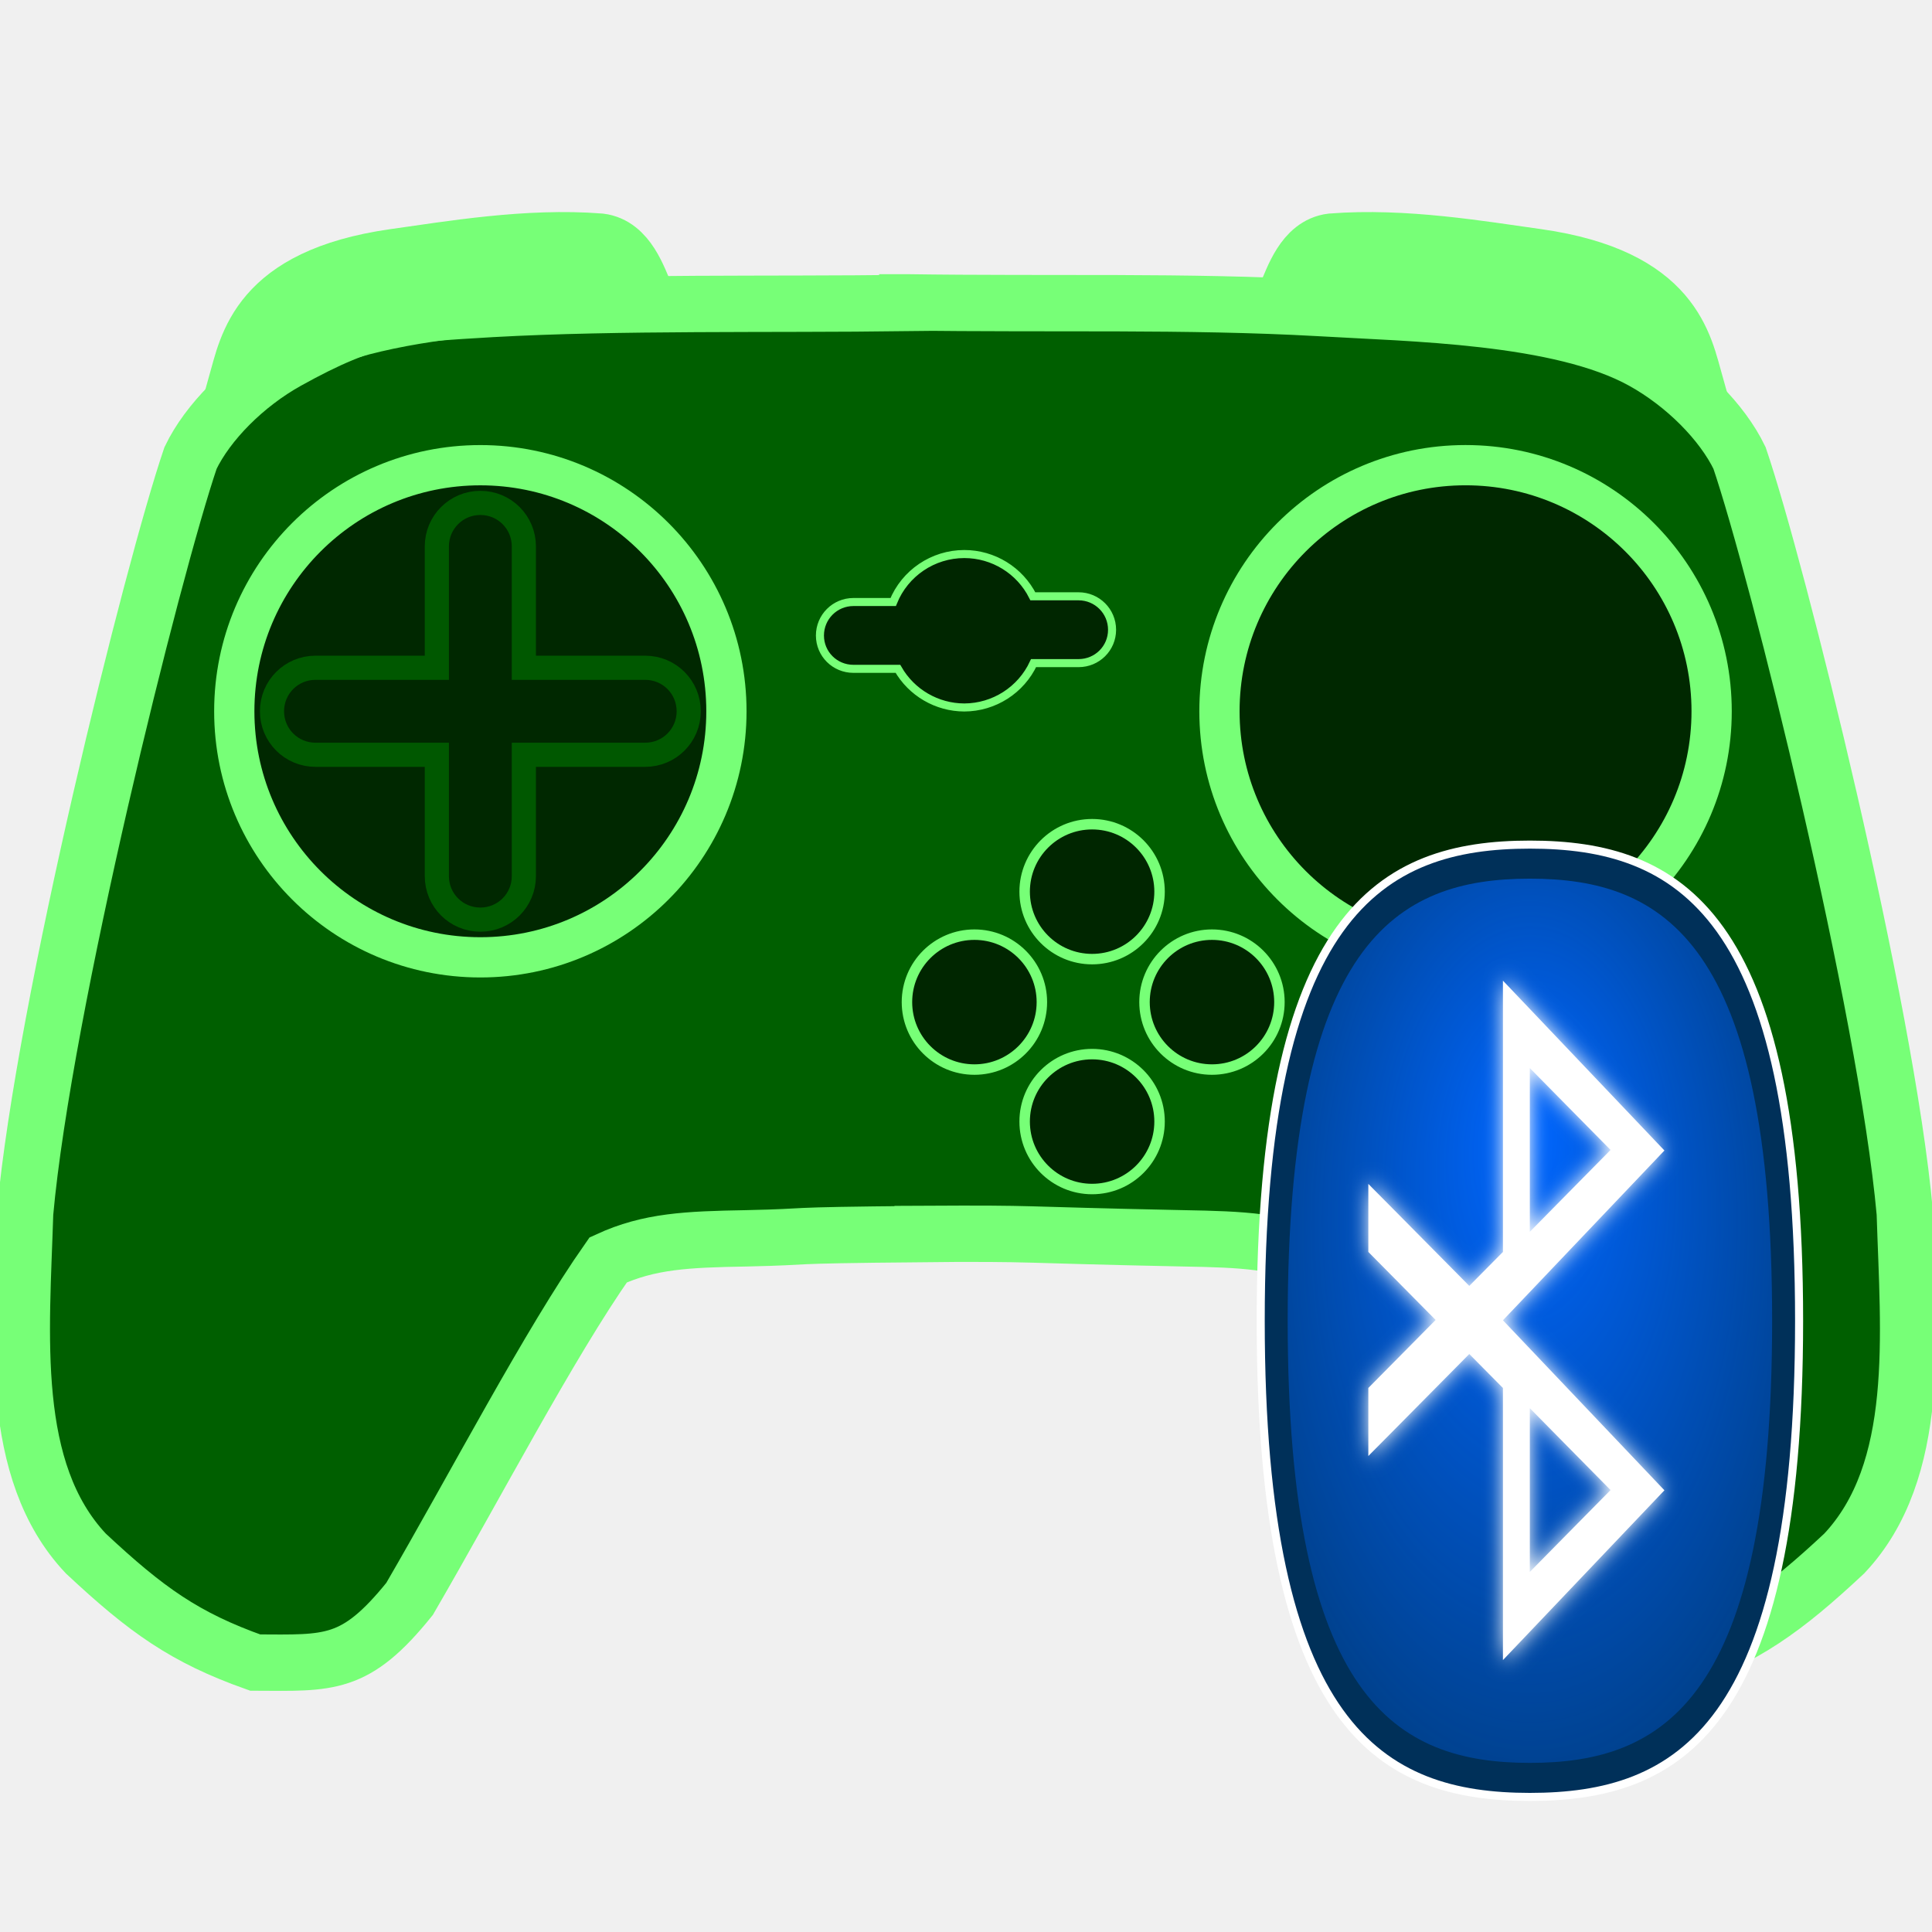
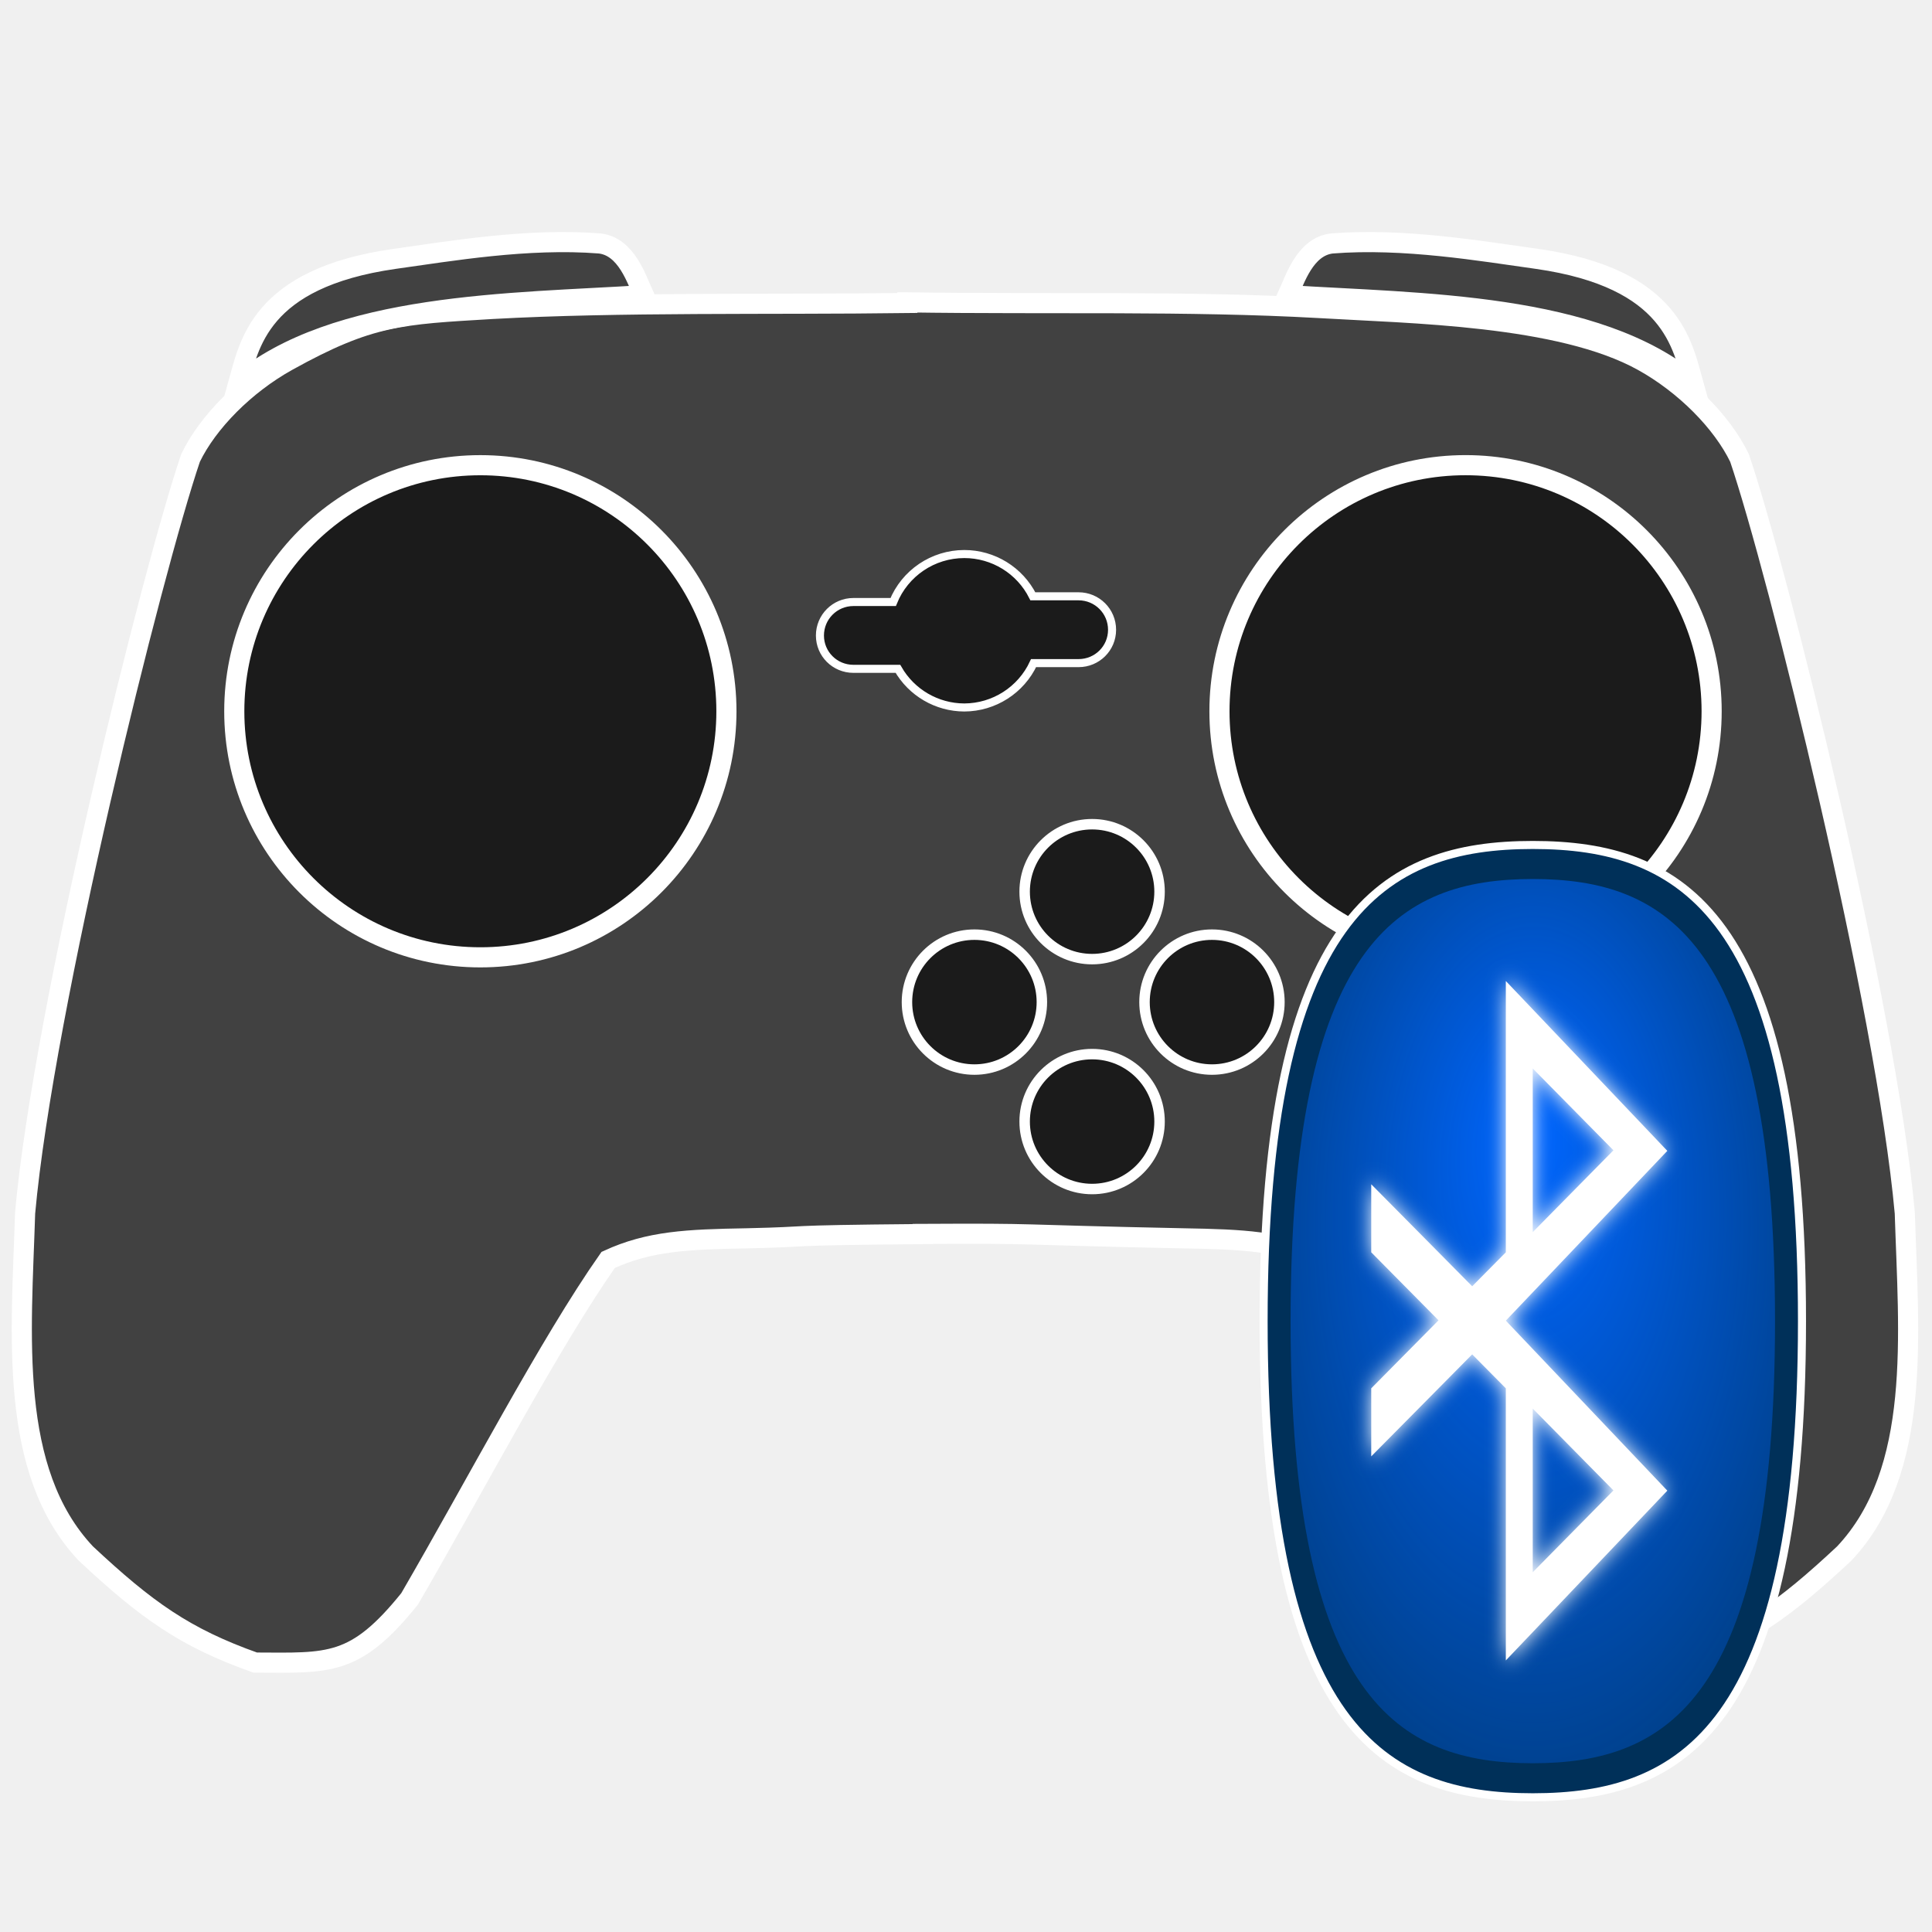
<svg xmlns="http://www.w3.org/2000/svg" xmlns:xlink="http://www.w3.org/1999/xlink" width="24" height="24" viewBox="0 0 24 24" id="svg2" version="1.1">
  <defs id="defs4">
    <filter style="color-interpolation-filters:sRGB" id="filter3798">
      <feGaussianBlur id="feGaussianBlur3800" stdDeviation="5" result="result91" />
      <feComposite id="feComposite3802" in2="result91" in="SourceGraphic" operator="over" />
    </filter>
    <linearGradient id="linearGradient3759">
      <stop style="stop-color:#ffffff;stop-opacity:1;" offset="0" id="stop3761" />
      <stop style="stop-color:#ffffff;stop-opacity:0;" offset="1" id="stop3763" />
    </linearGradient>
    <filter style="color-interpolation-filters:sRGB" id="filter4192">
      <feGaussianBlur id="feGaussianBlur4194" stdDeviation="5" result="result91" />
      <feComposite id="feComposite4196" in2="result91" in="SourceGraphic" operator="over" />
    </filter>
    <filter style="color-interpolation-filters:sRGB" id="filter3798-5">
      <feGaussianBlur id="feGaussianBlur3800-8" stdDeviation="5" result="result91" />
      <feComposite id="feComposite3802-8" in2="result91" in="SourceGraphic" operator="over" />
    </filter>
    <filter style="color-interpolation-filters:sRGB" id="filter3798-5-2">
      <feGaussianBlur id="feGaussianBlur3800-8-4" stdDeviation="5" result="result91" />
      <feComposite id="feComposite3802-8-9" in2="result91" in="SourceGraphic" operator="over" />
    </filter>
    <linearGradient gradientTransform="rotate(90,-90.0007,50.0022)" y2="-383.997" x2="-12.003" y1="-383.997" x1="-84.002" gradientUnits="userSpaceOnUse" id="linearGradient5960">
-       <stop id="stop5962" style="stop-color:#0081ec;stop-opacity:1;" offset="0" />
-       <stop id="stop5964" style="stop-color:#003871;stop-opacity:1;" offset="1" />
+       <stop id="stop5962" style="stop-color:#414141;stop-opacity:1;" offset="0" />
+       <stop id="stop5964" style="stop-color:#414141;stop-opacity:1;" offset="1" />
    </linearGradient>
-     <linearGradient id="linearGradient3336">
-       <stop id="stop3338" offset="0" style="stop-color:#0066ff;stop-opacity:1" />
-       <stop id="stop3340" offset="1" style="stop-color:#0066ff;stop-opacity:0" />
-     </linearGradient>
-     <radialGradient xlink:href="#linearGradient3336" id="radialGradient3153" cx="64" cy="64" fx="64" fy="54.988" r="36" gradientTransform="matrix(0.1470142,0,0,0.2683224,9.595902,-0.7655667)" gradientUnits="userSpaceOnUse" />
-     <filter id="filter3284">
-       <feGaussianBlur stdDeviation="1.347" id="feGaussianBlur3286" />
-     </filter>
    <linearGradient id="linearGradient5919">
      <stop id="stop5921" offset="0" style="stop-color:#ffffff;stop-opacity:1;" />
-       <stop style="stop-color:#78c9ff;stop-opacity:0.498;" offset="0.5" id="stop6238" />
+       <stop style="stop-color:#ffffff;stop-opacity:0.498;" offset="0.5" id="stop6238" />
      <stop id="stop5923" offset="1" style="stop-color:#ffffff;stop-opacity:0;" />
    </linearGradient>
+     <radialGradient xlink:href="#linearGradient3336-9" id="radialGradient3153-0" cx="64" cy="64" fx="64" fy="54.988" r="36" gradientTransform="matrix(0.1470142,0,0,0.2683224,9.595902,-0.7655667)" gradientUnits="userSpaceOnUse" />
+     <linearGradient id="linearGradient3336-9">
+       <stop id="stop3338-3" offset="0" style="stop-color:#0066ff;stop-opacity:1" />
+       <stop id="stop3340-6" offset="1" style="stop-color:#0066ff;stop-opacity:0" />
+     </linearGradient>
+     <filter id="filter3284-0" x="-0.073" y="-0.04" width="1.147" height="1.081">
+       <feGaussianBlur stdDeviation="1.347" id="feGaussianBlur3286-6" />
+     </filter>
  </defs>
  <g id="layer1" transform="translate(-240.2405,-784.6365)" style="display:inline">
-     <path style="fill:#005f00;fill-opacity:1;fill-rule:evenodd;stroke:#77ff77;stroke-width:0.7;stroke-linecap:butt;stroke-linejoin:miter;stroke-miterlimit:4;stroke-dasharray:none;stroke-opacity:1" d="m 11.271,3.756 v 0.008 c -1.719,0.022 -3.573,-0.014 -5.158,0.074 -1.138,0.068 -1.517,0.077 -2.545,0.648 -0.523,0.291 -0.987,0.758 -1.201,1.203 -0.475,1.398 -1.824,6.82 -2.055,9.379 -0.047,1.507 -0.214,3.203 0.754,4.23 0.753,0.704 1.23,1.045 2.104,1.355 0.923,0.004 1.242,0.048 1.918,-0.791 0.827,-1.423 1.735,-3.168 2.467,-4.211 0.51,-0.235 0.98,-0.255 1.717,-0.268 0.935,-0.021 0.263,-0.036 2.189,-0.053 v -0.002 c 1.532,-0.008 1.011,0.009 3.242,0.055 0.737,0.013 1.207,0.033 1.717,0.268 0.732,1.042 1.639,2.788 2.467,4.211 0.676,0.839 0.995,0.795 1.918,0.791 0.874,-0.311 1.353,-0.652 2.105,-1.355 0.968,-1.028 0.799,-2.723 0.752,-4.23 -0.231,-2.559 -1.577,-7.981 -2.053,-9.379 -0.215,-0.445 -0.678,-0.913 -1.201,-1.203 -1.028,-0.571 -2.889,-0.592 -4.027,-0.66 -1.624,-0.091 -3.356,-0.044 -5.109,-0.07 z" transform="translate(240.2405,784.6365)" id="path4166-6" />
-     <circle style="color:#000000;display:inline;overflow:visible;visibility:visible;opacity:1;fill:#002800;fill-opacity:1;fill-rule:evenodd;stroke:#77ff77;stroke-width:0.5;stroke-linecap:butt;stroke-linejoin:miter;stroke-miterlimit:4;stroke-dasharray:none;stroke-dashoffset:0;stroke-opacity:1;marker:none;enable-background:accumulate" id="RPAD" cx="258.446" cy="793.472" r="3.057" />
-     <path style="color:#000000;display:inline;overflow:visible;visibility:visible;opacity:1;fill:#002600;fill-opacity:1;fill-rule:evenodd;stroke:#77ff77;stroke-width:0.1;stroke-linecap:butt;stroke-linejoin:miter;stroke-miterlimit:4;stroke-dasharray:none;stroke-dashoffset:0;stroke-opacity:1;marker:none;enable-background:accumulate" d="m 252.219,791.519 a 0.953,0.953 0 0 0 -0.883,0.596 h -0.494 c -0.23,0 -0.416,0.186 -0.416,0.416 0,0.23 0.186,0.414 0.416,0.414 h 0.553 a 0.953,0.953 0 0 0 0.824,0.48 0.953,0.953 0 0 0 0.861,-0.551 h 0.559 c 0.23,0 0.416,-0.184 0.416,-0.414 0,-0.23 -0.186,-0.416 -0.416,-0.416 h -0.568 a 0.953,0.953 0 0 0 -0.852,-0.525 z" id="C" />
-     <g id="LPAD" transform="matrix(0.05309377,0,0,0.05309377,228.9126,758.9833)" style="fill:#002800;fill-opacity:1;stroke:#77ff77;stroke-width:9.417;stroke-miterlimit:4;stroke-dasharray:none;stroke-opacity:1">
-       <circle style="color:#000000;display:inline;overflow:visible;visibility:visible;opacity:1;fill:#002800;fill-opacity:1;fill-rule:evenodd;stroke:#77ff77;stroke-width:9.417;stroke-linecap:butt;stroke-linejoin:miter;stroke-miterlimit:4;stroke-dasharray:none;stroke-dashoffset:0;stroke-opacity:1;marker:none;enable-background:accumulate" id="circle4232" cx="325.744" cy="649.583" r="57.573" />
-       <path id="rect4249" d="m 325.744,600.833 c -5.639,0 -10.179,4.54 -10.179,10.179 v 28.394 h -28.393 c -5.639,0 -10.179,4.539 -10.179,10.178 0,5.639 4.54,10.179 10.179,10.179 h 28.393 v 28.394 c 0,5.639 4.54,10.178 10.179,10.178 5.639,0 10.179,-4.539 10.179,-10.178 v -28.394 h 28.393 c 5.639,0 10.179,-4.54 10.179,-10.179 0,-5.639 -4.54,-10.178 -10.179,-10.178 h -28.393 v -28.394 c 0,-5.639 -4.54,-10.179 -10.179,-10.179 z" style="color:#000000;display:inline;overflow:visible;visibility:visible;opacity:1;fill:#002800;fill-opacity:1;fill-rule:evenodd;stroke:#005800;stroke-width:5.65;stroke-linecap:butt;stroke-linejoin:miter;stroke-miterlimit:4;stroke-dasharray:none;stroke-dashoffset:0;stroke-opacity:1;marker:none;enable-background:accumulate" />
+     <path style="fill:#414141;fill-opacity:1;fill-rule:evenodd;stroke:#ffffff;stroke-width:0.25;stroke-linecap:butt;stroke-linejoin:miter;stroke-miterlimit:4;stroke-dasharray:none;stroke-opacity:1" d="m 11.271,3.756 v 0.008 c -1.719,0.022 -3.573,-0.014 -5.158,0.074 -1.138,0.068 -1.517,0.077 -2.545,0.648 -0.523,0.291 -0.987,0.758 -1.201,1.203 -0.475,1.398 -1.824,6.82 -2.055,9.379 -0.047,1.507 -0.214,3.203 0.754,4.23 0.753,0.704 1.23,1.045 2.104,1.355 0.923,0.004 1.242,0.048 1.918,-0.791 0.827,-1.423 1.735,-3.168 2.467,-4.211 0.51,-0.235 0.98,-0.255 1.717,-0.268 0.935,-0.021 0.263,-0.036 2.189,-0.053 v -0.002 c 1.532,-0.008 1.011,0.009 3.242,0.055 0.737,0.013 1.207,0.033 1.717,0.268 0.732,1.042 1.639,2.788 2.467,4.211 0.676,0.839 0.995,0.795 1.918,0.791 0.874,-0.311 1.353,-0.652 2.105,-1.355 0.968,-1.028 0.799,-2.723 0.752,-4.23 -0.231,-2.559 -1.577,-7.981 -2.053,-9.379 -0.215,-0.445 -0.678,-0.913 -1.201,-1.203 -1.028,-0.571 -2.889,-0.592 -4.027,-0.66 -1.624,-0.091 -3.356,-0.044 -5.109,-0.07 z" transform="translate(240.2405,784.6365)" id="path4166-6" />
+     <circle style="color:#000000;display:inline;overflow:visible;visibility:visible;opacity:1;fill:#1b1b1b;fill-opacity:1;fill-rule:evenodd;stroke:#ffffff;stroke-width:0.25;stroke-linecap:butt;stroke-linejoin:miter;stroke-miterlimit:4;stroke-dasharray:none;stroke-dashoffset:0;stroke-opacity:1;marker:none;enable-background:accumulate" id="RPAD" cx="258.446" cy="793.472" r="3.057" />
+     <path style="color:#000000;display:inline;overflow:visible;visibility:visible;opacity:1;fill:#1b1b1b;fill-opacity:1;fill-rule:evenodd;stroke:#ffffff;stroke-width:0.1;stroke-linecap:butt;stroke-linejoin:miter;stroke-miterlimit:4;stroke-dasharray:none;stroke-dashoffset:0;stroke-opacity:1;marker:none;enable-background:accumulate" d="m 252.219,791.519 a 0.953,0.953 0 0 0 -0.883,0.596 h -0.494 c -0.23,0 -0.416,0.186 -0.416,0.416 0,0.23 0.186,0.414 0.416,0.414 h 0.553 a 0.953,0.953 0 0 0 0.824,0.48 0.953,0.953 0 0 0 0.861,-0.551 h 0.559 c 0.23,0 0.416,-0.184 0.416,-0.414 0,-0.23 -0.186,-0.416 -0.416,-0.416 h -0.568 a 0.953,0.953 0 0 0 -0.852,-0.525 z" id="C" />
+     <g id="LPAD" transform="matrix(0.05309377,0,0,0.05309377,228.9126,758.9833)" style="fill:#1b1b1b;fill-opacity:1;stroke:#ffffff;stroke-width:4.709;stroke-miterlimit:4;stroke-dasharray:none;stroke-opacity:1">
+       <circle style="color:#000000;display:inline;overflow:visible;visibility:visible;opacity:1;fill:#1b1b1b;fill-opacity:1;fill-rule:evenodd;stroke:#ffffff;stroke-width:4.709;stroke-linecap:butt;stroke-linejoin:miter;stroke-miterlimit:4;stroke-dasharray:none;stroke-dashoffset:0;stroke-opacity:1;marker:none;enable-background:accumulate" id="circle4232" cx="325.744" cy="649.583" r="57.573" />
+       <path id="rect4249" d="m 325.744,600.833 c -5.639,0 -10.179,4.54 -10.179,10.179 v 28.394 h -28.393 c -5.639,0 -10.179,4.539 -10.179,10.178 0,5.639 4.54,10.179 10.179,10.179 h 28.393 v 28.394 c 0,5.639 4.54,10.178 10.179,10.178 5.639,0 10.179,-4.539 10.179,-10.178 v -28.394 h 28.393 c 5.639,0 10.179,-4.54 10.179,-10.179 0,-5.639 -4.54,-10.178 -10.179,-10.178 h -28.393 v -28.394 c 0,-5.639 -4.54,-10.179 -10.179,-10.179 z" style="color:#000000;display:inline;overflow:visible;visibility:visible;opacity:1;fill:#1b1b1b;fill-opacity:1;fill-rule:evenodd;stroke:#1b1b1b;stroke-width:4.709;stroke-linecap:butt;stroke-linejoin:miter;stroke-miterlimit:4;stroke-dasharray:none;stroke-dashoffset:0;stroke-opacity:1;marker:none;enable-background:accumulate" />
    </g>
-     <path style="fill:#005c00;fill-opacity:1;fill-rule:evenodd;stroke:#77ff77;stroke-width:0.746;stroke-linecap:butt;stroke-linejoin:miter;stroke-miterlimit:4;stroke-dasharray:none;stroke-opacity:1" d="m 261.278,789.411 c -0.136,-0.485 -0.26,-1.317 -1.939,-1.558 -0.697,-0.097 -1.657,-0.263 -2.555,-0.192 -0.334,0.04 -0.459,0.452 -0.546,0.642 1.632,0.104 3.837,0.087 5.04,1.108 z" id="RB" />
-     <path style="fill:#005c00;fill-opacity:1;fill-rule:evenodd;stroke:#77ff77;stroke-width:0.746;stroke-linecap:butt;stroke-linejoin:miter;stroke-miterlimit:4;stroke-dasharray:none;stroke-opacity:1" d="m 243.198,789.411 c 0.136,-0.485 0.26,-1.317 1.939,-1.558 0.697,-0.097 1.657,-0.263 2.555,-0.192 0.333,0.04 0.459,0.452 0.546,0.642 -1.632,0.104 -3.837,0.087 -5.04,1.108 z" id="LB" LT="path4420-4" />
-     <circle style="color:#000000;display:inline;overflow:visible;visibility:visible;opacity:1;fill:#002600;fill-opacity:1;fill-rule:evenodd;stroke:#77ff77;stroke-width:0.13;stroke-linecap:butt;stroke-linejoin:miter;stroke-miterlimit:4;stroke-dasharray:none;stroke-dashoffset:0;stroke-opacity:1;marker:none;enable-background:accumulate" id="path4170-0" cy="795.713" cx="253.807" r="0.838" />
-     <circle style="color:#000000;display:inline;overflow:visible;visibility:visible;opacity:1;fill:#002600;fill-opacity:1;fill-rule:evenodd;stroke:#77ff77;stroke-width:0.13;stroke-linecap:butt;stroke-linejoin:miter;stroke-miterlimit:4;stroke-dasharray:none;stroke-dashoffset:0;stroke-opacity:1;marker:none;enable-background:accumulate" id="path4170-0-8-4" cy="797.085" cx="252.345" r="0.838" />
-     <circle style="color:#000000;display:inline;overflow:visible;visibility:visible;opacity:1;fill:#002600;fill-opacity:1;fill-rule:evenodd;stroke:#77ff77;stroke-width:0.13;stroke-linecap:butt;stroke-linejoin:miter;stroke-miterlimit:4;stroke-dasharray:none;stroke-dashoffset:0;stroke-opacity:1;marker:none;enable-background:accumulate" id="path4170-0-8" cy="798.569" cx="253.807" r="0.838" />
-     <circle style="color:#000000;display:inline;overflow:visible;visibility:visible;opacity:1;fill:#002600;fill-opacity:1;fill-rule:evenodd;stroke:#77ff77;stroke-width:0.13;stroke-linecap:butt;stroke-linejoin:miter;stroke-miterlimit:4;stroke-dasharray:none;stroke-dashoffset:0;stroke-opacity:1;marker:none;enable-background:accumulate" id="path4170-0-8-4-6" cy="797.085" cx="255.296" r="0.838" />
+     <path style="fill:#414141;fill-opacity:1;fill-rule:evenodd;stroke:#ffffff;stroke-width:0.25;stroke-linecap:butt;stroke-linejoin:miter;stroke-miterlimit:4;stroke-dasharray:none;stroke-opacity:1" d="m 261.278,789.411 c -0.136,-0.485 -0.26,-1.317 -1.939,-1.558 -0.697,-0.097 -1.657,-0.263 -2.555,-0.192 -0.334,0.04 -0.459,0.452 -0.546,0.642 1.632,0.104 3.837,0.087 5.04,1.108 z" id="RB" />
+     <path style="fill:#414141;fill-opacity:1;fill-rule:evenodd;stroke:#ffffff;stroke-width:0.25;stroke-linecap:butt;stroke-linejoin:miter;stroke-miterlimit:4;stroke-dasharray:none;stroke-opacity:1" d="m 243.198,789.411 c 0.136,-0.485 0.26,-1.317 1.939,-1.558 0.697,-0.097 1.657,-0.263 2.555,-0.192 0.333,0.04 0.459,0.452 0.546,0.642 -1.632,0.104 -3.837,0.087 -5.04,1.108 z" id="LB" LT="path4420-4" />
+     <circle style="color:#000000;display:inline;overflow:visible;visibility:visible;opacity:1;fill:#1b1b1b;fill-opacity:1;fill-rule:evenodd;stroke:#ffffff;stroke-width:0.13;stroke-linecap:butt;stroke-linejoin:miter;stroke-miterlimit:4;stroke-dasharray:none;stroke-dashoffset:0;stroke-opacity:1;marker:none;enable-background:accumulate" id="path4170-0" cy="795.713" cx="253.807" r="0.838" />
+     <circle style="color:#000000;display:inline;overflow:visible;visibility:visible;opacity:1;fill:#1b1b1b;fill-opacity:1;fill-rule:evenodd;stroke:#ffffff;stroke-width:0.13;stroke-linecap:butt;stroke-linejoin:miter;stroke-miterlimit:4;stroke-dasharray:none;stroke-dashoffset:0;stroke-opacity:1;marker:none;enable-background:accumulate" id="path4170-0-8-4" cy="797.085" cx="252.345" r="0.838" />
+     <circle style="color:#000000;display:inline;overflow:visible;visibility:visible;opacity:1;fill:#1b1b1b;fill-opacity:1;fill-rule:evenodd;stroke:#ffffff;stroke-width:0.13;stroke-linecap:butt;stroke-linejoin:miter;stroke-miterlimit:4;stroke-dasharray:none;stroke-dashoffset:0;stroke-opacity:1;marker:none;enable-background:accumulate" id="path4170-0-8" cy="798.569" cx="253.807" r="0.838" />
+     <circle style="color:#000000;display:inline;overflow:visible;visibility:visible;opacity:1;fill:#1b1b1b;fill-opacity:1;fill-rule:evenodd;stroke:#ffffff;stroke-width:0.13;stroke-linecap:butt;stroke-linejoin:miter;stroke-miterlimit:4;stroke-dasharray:none;stroke-dashoffset:0;stroke-opacity:1;marker:none;enable-background:accumulate" id="path4170-0-8-4-6" cy="797.085" cx="255.296" r="0.838" />
    <g id="g4196" transform="matrix(0.05309377,0,0,0.05309377,228.4217,758.2299)">
      <path id="LGRIP" d="m 390.633,648.816 c -11.79,-4.487 -85.692,-15.798 -102.138,-17.144 -17.907,8.568 -28.074,22.583 -29.827,42.52 l 0.635,47.597 c -0.559,14.598 4.674,40.284 23.798,44.741 l 116.136,-13.327 c 12.126,-5.502 10.145,-8.915 6.346,-12.058 -10.815,-8.852 -23.79,-28.699 -23.164,-39.347 0.503,-14.433 1.575,-25.116 19.696,-38.587 4.019,-2.301 -1.131,-9.937 -11.482,-14.394 z" style="opacity:0;fill:#000000;fill-opacity:0.137;fill-rule:evenodd;stroke:#000000;stroke-width:7.108px;stroke-linecap:butt;stroke-linejoin:miter;stroke-opacity:0.286" />
      <path id="RGRIP" d="m 504.506,648.816 c 11.79,-4.487 85.692,-15.798 102.138,-17.144 17.907,8.568 28.074,22.583 29.827,42.52 l -0.635,47.597 c 0.559,14.598 -4.674,40.284 -23.798,44.741 L 495.903,753.202 c -12.126,-5.502 -10.145,-8.915 -6.346,-12.058 10.815,-8.852 23.79,-28.699 23.164,-39.347 -0.503,-14.433 -1.575,-25.116 -19.696,-38.587 -4.019,-2.301 1.131,-9.937 11.482,-14.394 z" style="opacity:0;fill:#000000;fill-opacity:0.137;fill-rule:evenodd;stroke:#000000;stroke-width:7.108px;stroke-linecap:butt;stroke-linejoin:miter;stroke-opacity:0.286" />
    </g>
  </g>
-   <g id="overlay">
-     <path style="fill:#003059;fill-opacity:1;stroke:#ffffff;stroke-width:0.1;stroke-linecap:round;stroke-linejoin:round;stroke-miterlimit:4;stroke-opacity:1;stroke-dasharray:none" d="m 22.349,16.407 c 0,5.07 -1.498,5.915 -3.344,5.915 -1.846,0 -3.344,-0.845 -3.344,-5.915 0,-5.07 1.498,-5.915 3.344,-5.915 1.846,0 3.344,0.845 3.344,5.915 z" id="path2160" />
-     <path id="path3143" d="m 22.014,16.407 c 0,4.708 -1.348,5.492 -3.009,5.492 -1.661,0 -3.009,-0.785 -3.009,-5.492 0,-4.708 1.348,-5.492 3.009,-5.492 1.661,0 3.009,0.785 3.009,5.492 z" style="fill:url(#radialGradient3153);fill-opacity:1;stroke:none;stroke-width:2;stroke-linecap:round;stroke-linejoin:round;stroke-miterlimit:4;stroke-opacity:1" />
-     <path id="path3238" d="m -2.75,-31.125 v 13.312 18.594 l -5,4 -15,-12 v 8 l 10,8 -10,8 v 8 l 15,-12 5,4 V 48.781 L 21.25,28.813 -2.75,8.813 21.25,-11.156 Z m 4,10.281 12,9.625 -12,9.625 z m 0,40 12,9.625 -12,9.625 z" style="fill:#ffffff;fill-opacity:1;fill-rule:evenodd;stroke:none;stroke-width:10.642px;stroke-linecap:butt;stroke-linejoin:miter;stroke-opacity:1;filter:url(#filter3284)" transform="matrix(0.0835925,0,0,0.1056244,18.90032,15.46965)" />
-     <path style="fill:#ffffff;fill-opacity:1;fill-rule:evenodd;stroke:none;stroke-width:1px;stroke-linecap:butt;stroke-linejoin:miter;stroke-opacity:1" d="m 18.67,12.182 v 1.406 1.964 l -0.418,0.422 -1.254,-1.267 v 0.845 l 0.836,0.845 -0.836,0.845 v 0.845 l 1.254,-1.267 0.418,0.422 v 3.38 l 2.006,-2.109 -2.006,-2.112 2.006,-2.109 z m 0.334,1.086 1.003,1.017 -1.003,1.017 z m 0,4.225 1.003,1.017 -1.003,1.017 z" id="path3216" />
+   <g id="overlay-6" transform="translate(0.03598409,0.00449311)">
+     <path style="fill:#003059;fill-opacity:1;stroke:#ffffff;stroke-width:0.1;stroke-linecap:round;stroke-linejoin:round;stroke-miterlimit:4;stroke-dasharray:none;stroke-opacity:1" d="m 22.349,16.407 c 0,5.07 -1.498,5.915 -3.344,5.915 -1.846,0 -3.344,-0.845 -3.344,-5.915 0,-5.07 1.498,-5.915 3.344,-5.915 1.846,0 3.344,0.845 3.344,5.915 z" id="path2160-1" />
+     <path id="path3143-8" d="m 22.014,16.407 c 0,4.708 -1.348,5.492 -3.009,5.492 -1.661,0 -3.009,-0.785 -3.009,-5.492 0,-4.708 1.348,-5.492 3.009,-5.492 1.661,0 3.009,0.785 3.009,5.492 z" style="fill:url(#radialGradient3153-0);fill-opacity:1;stroke:none;stroke-width:2;stroke-linecap:round;stroke-linejoin:round;stroke-miterlimit:4;stroke-opacity:1" />
+     <path id="path3238-7" d="m -2.75,-31.125 v 13.312 18.594 l -5,4 -15,-12 v 8 l 10,8 -10,8 v 8 l 15,-12 5,4 V 48.781 L 21.25,28.813 -2.75,8.813 21.25,-11.156 Z m 4,10.281 12,9.625 -12,9.625 z m 0,40 12,9.625 -12,9.625 z" style="fill:#ffffff;fill-opacity:1;fill-rule:evenodd;stroke:none;stroke-width:10.642px;stroke-linecap:butt;stroke-linejoin:miter;stroke-opacity:1;filter:url(#filter3284-0)" transform="matrix(0.0835925,0,0,0.1056244,18.90032,15.46965)" />
+     <path style="fill:#ffffff;fill-opacity:1;fill-rule:evenodd;stroke:none;stroke-width:1px;stroke-linecap:butt;stroke-linejoin:miter;stroke-opacity:1" d="m 18.67,12.182 v 1.406 1.964 l -0.418,0.422 -1.254,-1.267 v 0.845 l 0.836,0.845 -0.836,0.845 v 0.845 l 1.254,-1.267 0.418,0.422 v 3.38 l 2.006,-2.109 -2.006,-2.112 2.006,-2.109 z m 0.334,1.086 1.003,1.017 -1.003,1.017 z m 0,4.225 1.003,1.017 -1.003,1.017 z" id="path3216-9" />
  </g>
</svg>
